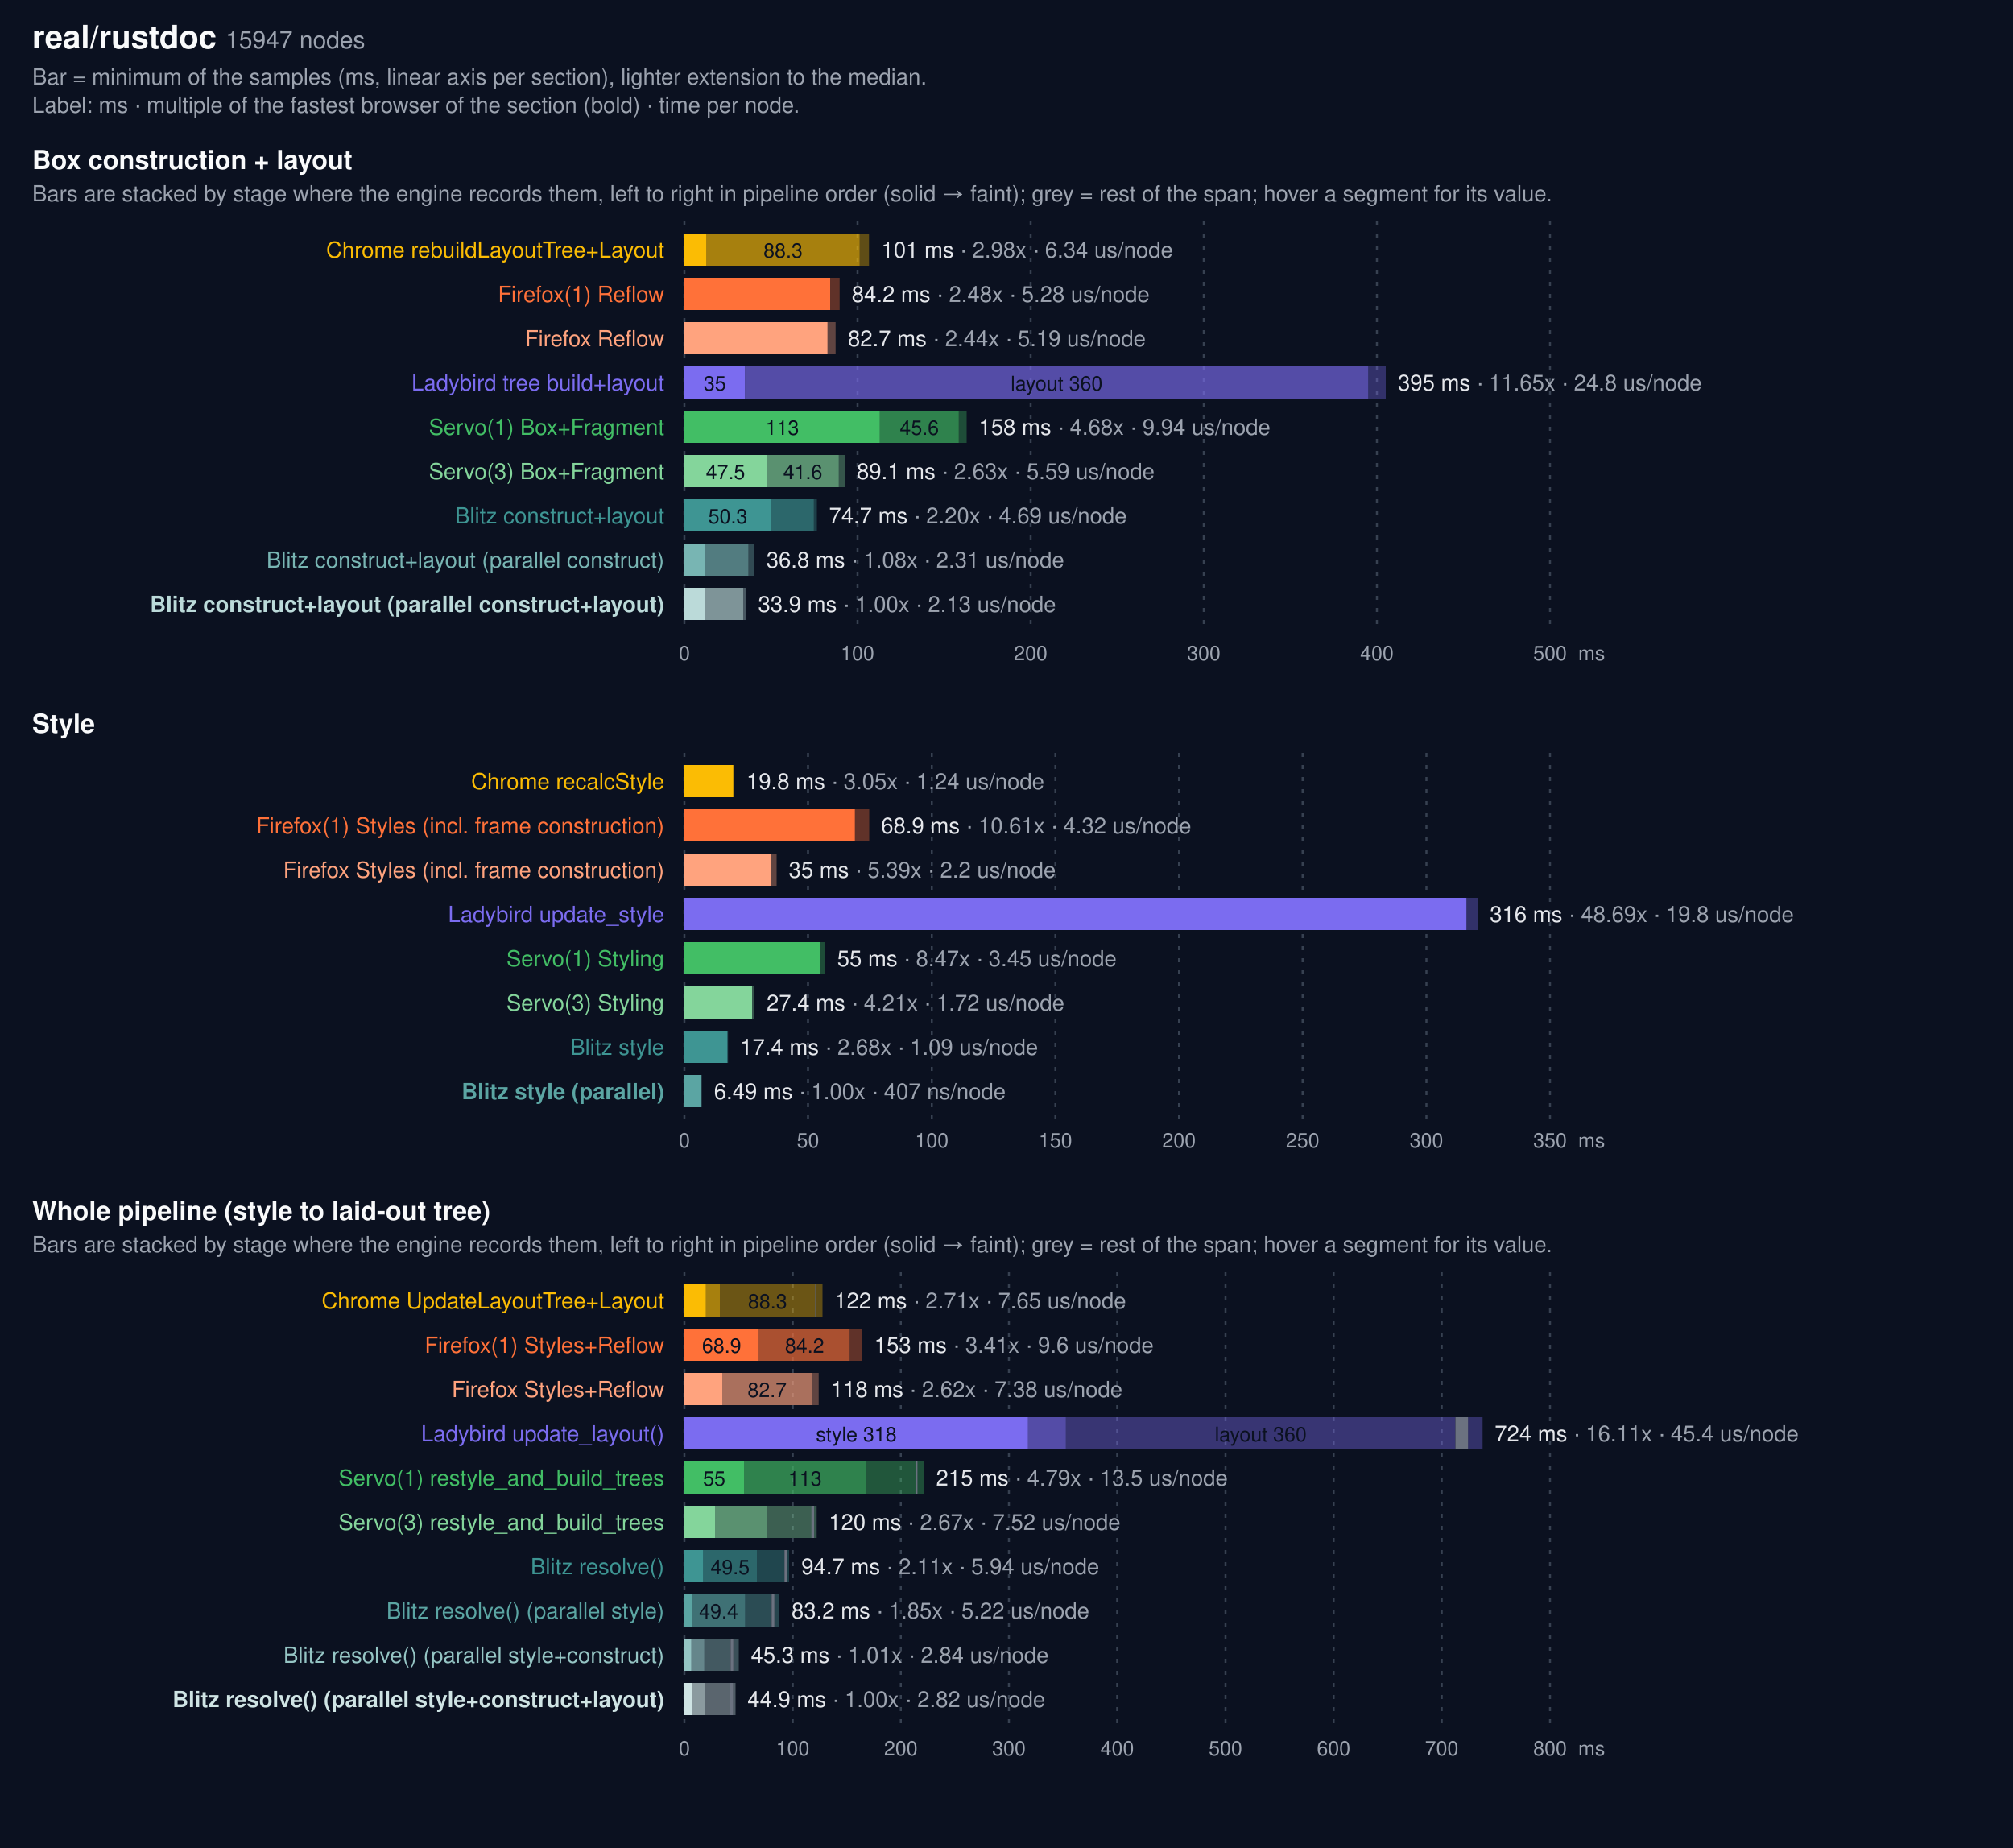
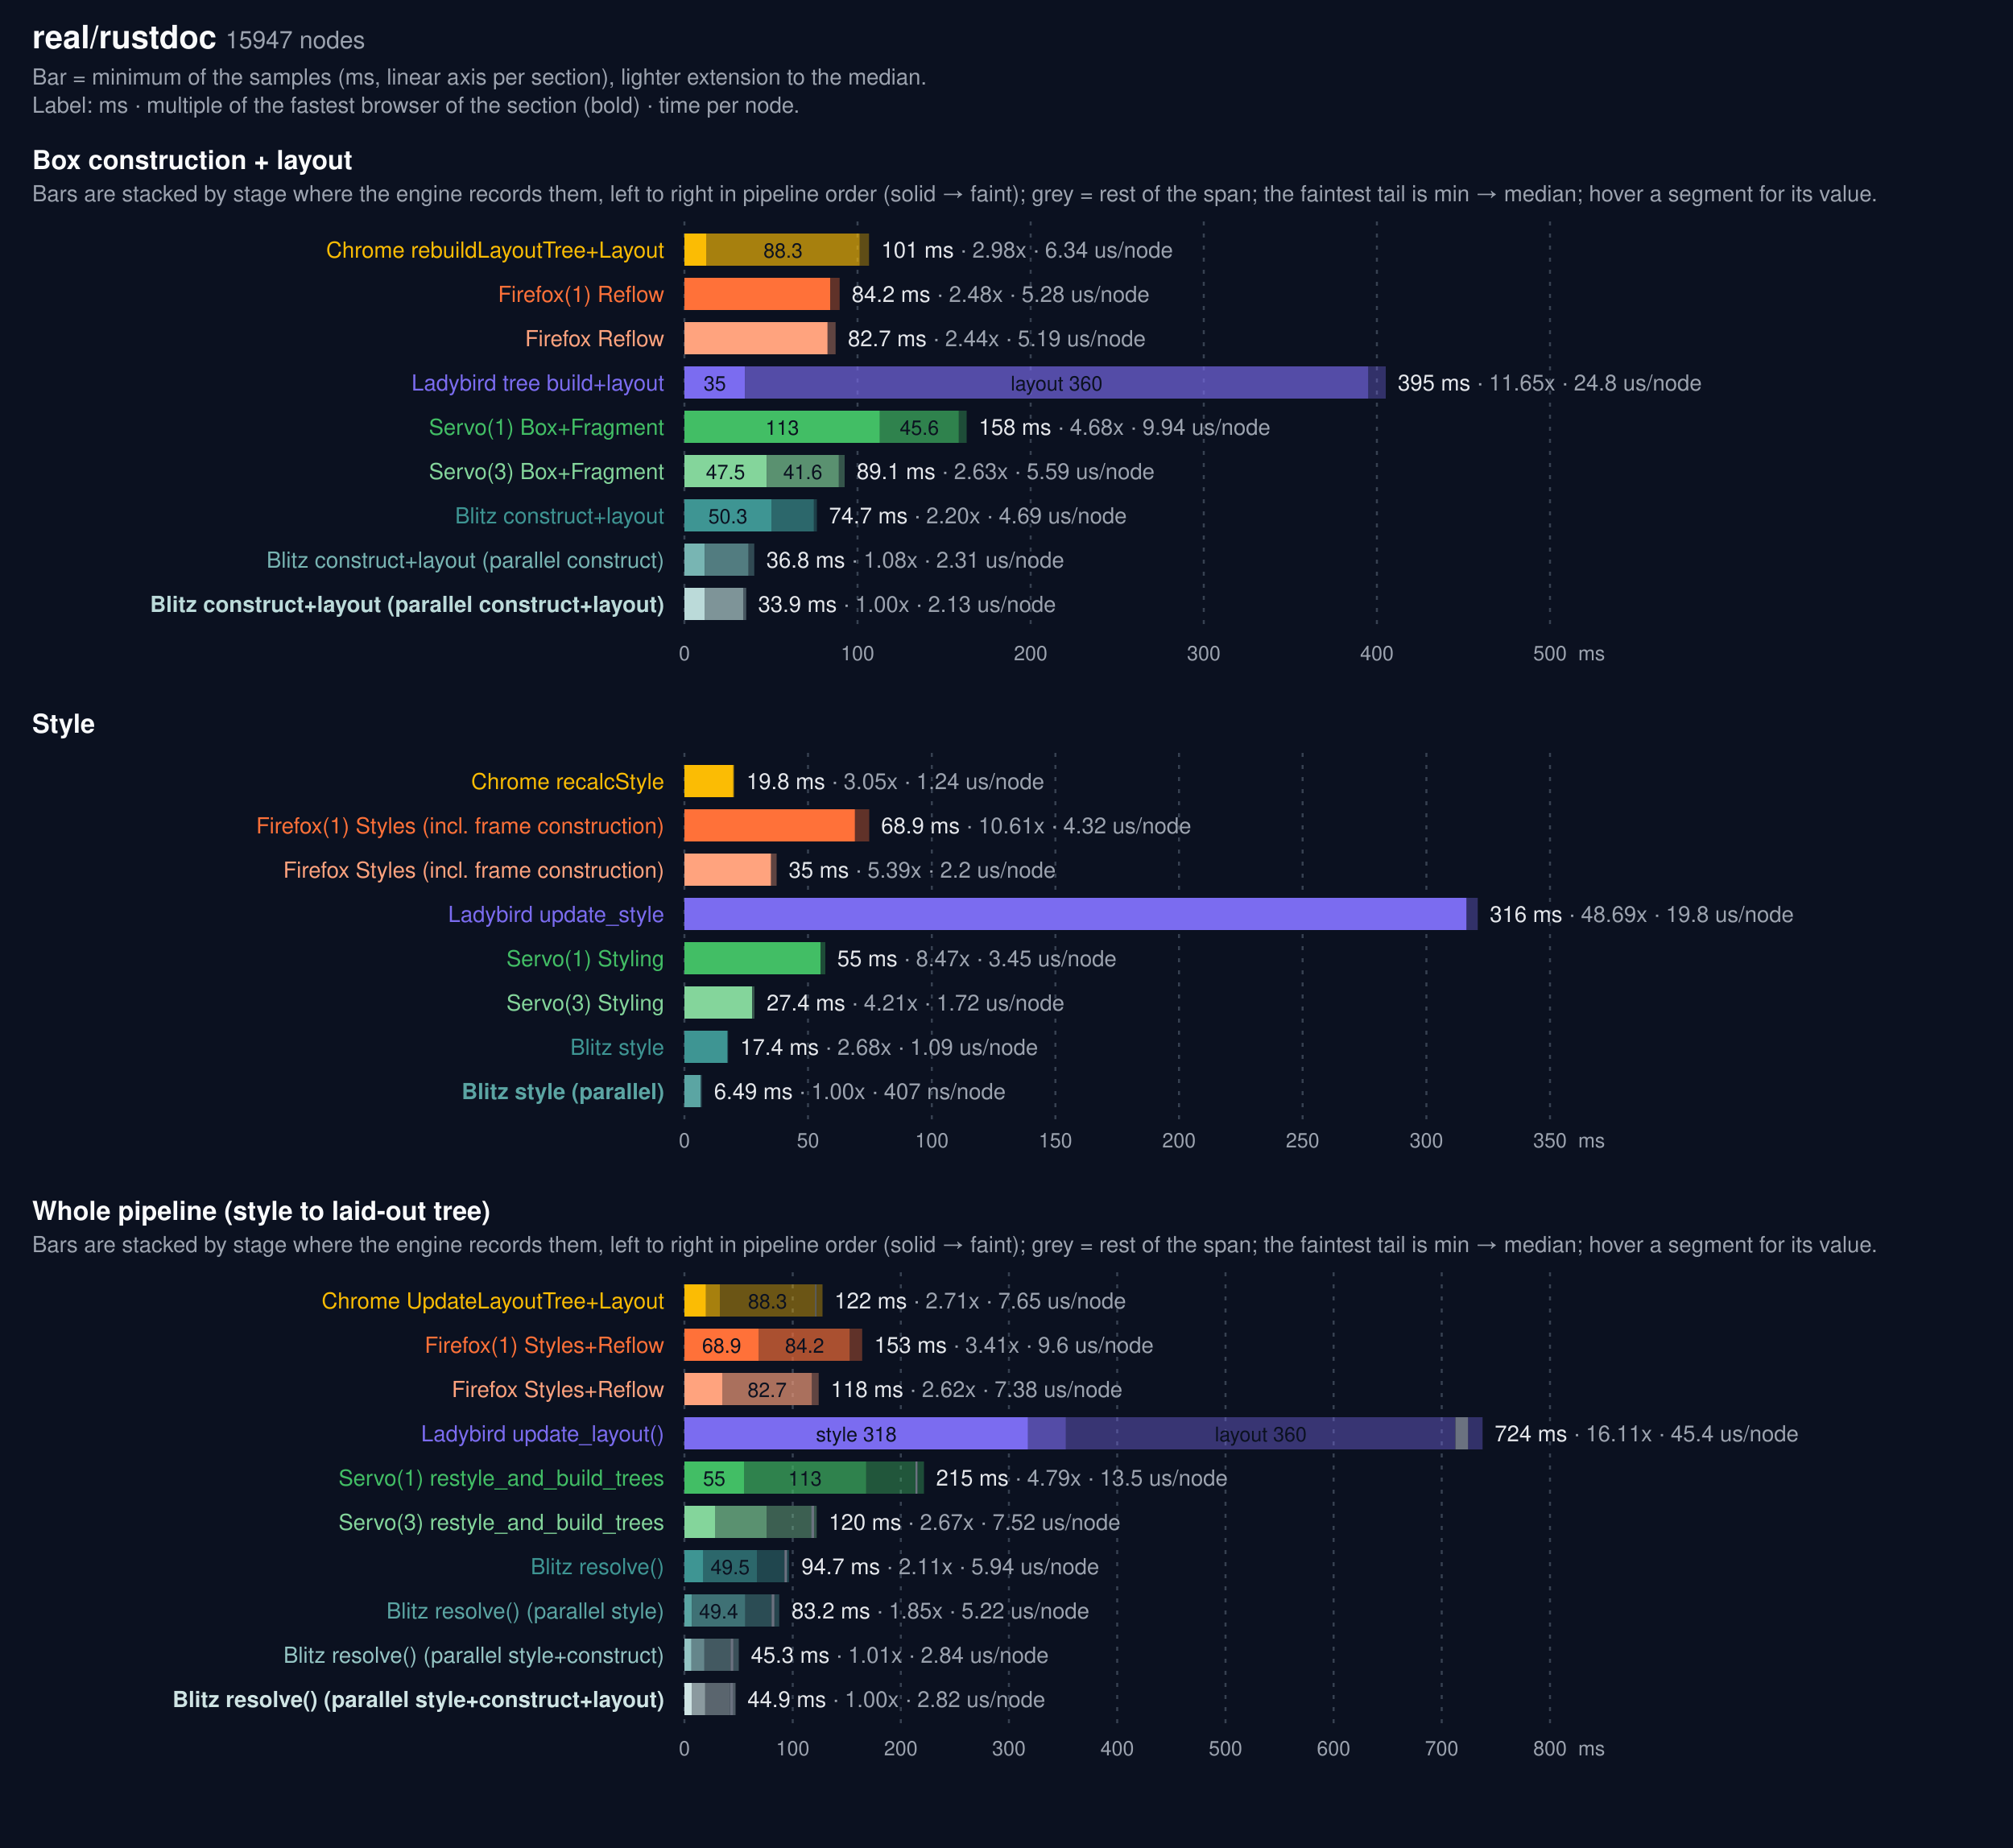
<svg xmlns="http://www.w3.org/2000/svg" width="1000" height="918" viewBox="0 0 1000 918" font-family="system-ui, -apple-system, Segoe UI, Helvetica, Arial, sans-serif">
  <rect width="1000" height="918" fill="#0b1120" />
  <text x="16" y="24" fill="#f9fafb" font-size="16" font-weight="600">real/rustdoc <tspan fill="#9ca3af" font-size="12" font-weight="400">15947 nodes</tspan>
  </text>
  <text x="16" y="42" fill="#9ca3af" font-size="11">Bar = minimum of the samples (ms, linear axis per section), lighter extension to the median.</text>
  <text x="16" y="56" fill="#9ca3af" font-size="11">Label: ms · multiple of the fastest browser of the section (bold) · time per node.</text>
  <text x="16" y="84" fill="#f9fafb" font-size="13" font-weight="600">Box construction + layout</text>
-   <text x="16" y="100" fill="#9ca3af" font-size="11">Bars are stacked by stage where the engine records them, left to right in pipeline order (solid → faint); grey = rest of the span; hover a segment for its value.</text>
+   <text x="16" y="100" fill="#9ca3af" font-size="11">Bars are stacked by stage where the engine records them, left to right in pipeline order (solid → faint); grey = rest of the span; the faintest tail is min → median; hover a segment for its value.</text>
  <line x1="340.0" x2="340.0" y1="110" y2="314" stroke="#374151" stroke-dasharray="2 4" />
  <text x="340.0" y="328" fill="#9ca3af" font-size="10" text-anchor="middle">0</text>
  <line x1="426.0" x2="426.0" y1="110" y2="314" stroke="#374151" stroke-dasharray="2 4" />
  <text x="426.0" y="328" fill="#9ca3af" font-size="10" text-anchor="middle">100</text>
  <line x1="512.0" x2="512.0" y1="110" y2="314" stroke="#374151" stroke-dasharray="2 4" />
  <text x="512.0" y="328" fill="#9ca3af" font-size="10" text-anchor="middle">200</text>
  <line x1="598.0" x2="598.0" y1="110" y2="314" stroke="#374151" stroke-dasharray="2 4" />
  <text x="598.0" y="328" fill="#9ca3af" font-size="10" text-anchor="middle">300</text>
  <line x1="684.0" x2="684.0" y1="110" y2="314" stroke="#374151" stroke-dasharray="2 4" />
  <text x="684.0" y="328" fill="#9ca3af" font-size="10" text-anchor="middle">400</text>
  <line x1="770.0" x2="770.0" y1="110" y2="314" stroke="#374151" stroke-dasharray="2 4" />
  <text x="770.0" y="328" fill="#9ca3af" font-size="10" text-anchor="middle">500</text>
  <text x="784" y="328" fill="#9ca3af" font-size="10">ms</text>
  <text x="330" y="128" fill="#FBBC04" font-size="11" text-anchor="end">Chrome rebuildLayoutTree+Layout</text>
  <rect x="340.0" y="116" width="11.0" height="16" fill="#FBBC04" opacity="1.0" />
  <rect x="351.0" y="116" width="76.0" height="16" fill="#FBBC04" opacity="0.65" />
  <text x="389.0" y="128" fill="#0b1120" font-size="10" text-anchor="middle">88.3</text>
  <rect x="426.9" y="116" width="4.8" height="16" fill="#FBBC04" opacity="0.35" />
  <text x="437.8" y="128" fill="#e5e7eb" font-size="11">101 ms <tspan fill="#9ca3af">· 2.98x · 6.34 us/node</tspan>
  </text>
  <text x="330" y="150" fill="#FF7139" font-size="11" text-anchor="end">Firefox(1) Reflow</text>
  <rect x="340" y="138" width="72.4" height="16" fill="#FF7139" />
  <rect x="412.4" y="138" width="4.7" height="16" fill="#FF7139" opacity="0.35" />
  <text x="423.1" y="150" fill="#e5e7eb" font-size="11">84.2 ms <tspan fill="#9ca3af">· 2.48x · 5.28 us/node</tspan>
  </text>
  <text x="330" y="172" fill="#ffa37e" font-size="11" text-anchor="end">Firefox Reflow</text>
  <rect x="340" y="160" width="71.1" height="16" fill="#ffa37e" />
  <rect x="411.1" y="160" width="4.0" height="16" fill="#ffa37e" opacity="0.35" />
  <text x="421.2" y="172" fill="#e5e7eb" font-size="11">82.7 ms <tspan fill="#9ca3af">· 2.44x · 5.19 us/node</tspan>
  </text>
  <text x="330" y="194" fill="#7B6CF0" font-size="11" text-anchor="end">Ladybird tree build+layout</text>
  <rect x="340.0" y="182" width="30.1" height="16" fill="#7B6CF0" opacity="1.0" />
  <text x="355.1" y="194" fill="#0b1120" font-size="10" text-anchor="middle">35</text>
  <rect x="370.1" y="182" width="309.6" height="16" fill="#7B6CF0" opacity="0.65" />
  <text x="524.9" y="194" fill="#0b1120" font-size="10" text-anchor="middle">layout 360</text>
  <rect x="679.7" y="182" width="8.7" height="16" fill="#7B6CF0" opacity="0.35" />
  <text x="694.4" y="194" fill="#e5e7eb" font-size="11">395 ms <tspan fill="#9ca3af">· 11.65x · 24.8 us/node</tspan>
  </text>
  <text x="330" y="216" fill="#42BE65" font-size="11" text-anchor="end">Servo(1) Box+Fragment</text>
  <rect x="340.0" y="204" width="97.1" height="16" fill="#42BE65" opacity="1.0" />
  <text x="388.6" y="216" fill="#0b1120" font-size="10" text-anchor="middle">113</text>
  <rect x="437.1" y="204" width="39.2" height="16" fill="#42BE65" opacity="0.65" />
  <text x="456.7" y="216" fill="#0b1120" font-size="10" text-anchor="middle">45.6</text>
  <rect x="476.3" y="204" width="3.9" height="16" fill="#42BE65" opacity="0.35" />
  <text x="486.2" y="216" fill="#e5e7eb" font-size="11">158 ms <tspan fill="#9ca3af">· 4.68x · 9.94 us/node</tspan>
  </text>
  <text x="330" y="238" fill="#84d59b" font-size="11" text-anchor="end">Servo(3) Box+Fragment</text>
  <rect x="340.0" y="226" width="40.9" height="16" fill="#84d59b" opacity="1.0" />
  <text x="360.4" y="238" fill="#0b1120" font-size="10" text-anchor="middle">47.5</text>
  <rect x="380.9" y="226" width="35.8" height="16" fill="#84d59b" opacity="0.65" />
  <text x="398.8" y="238" fill="#0b1120" font-size="10" text-anchor="middle">41.6</text>
  <rect x="416.7" y="226" width="2.9" height="16" fill="#84d59b" opacity="0.35" />
  <text x="425.6" y="238" fill="#e5e7eb" font-size="11">89.1 ms <tspan fill="#9ca3af">· 2.63x · 5.59 us/node</tspan>
  </text>
  <text x="330" y="260" fill="#3E9593" font-size="11" text-anchor="end">Blitz construct+layout</text>
  <rect x="340.0" y="248" width="43.2" height="16" fill="#3E9593" opacity="1.0" />
  <text x="361.6" y="260" fill="#0b1120" font-size="10" text-anchor="middle">50.3</text>
  <rect x="383.2" y="248" width="21.1" height="16" fill="#3E9593" opacity="0.65" />
  <rect x="404.3" y="248" width="1.5" height="16" fill="#3E9593" opacity="0.35" />
  <text x="411.8" y="260" fill="#e5e7eb" font-size="11">74.7 ms <tspan fill="#9ca3af">· 2.20x · 4.69 us/node</tspan>
  </text>
  <text x="330" y="282" fill="#78b5b3" font-size="11" text-anchor="end">Blitz construct+layout (parallel construct)</text>
  <rect x="340.0" y="270" width="10.1" height="16" fill="#78b5b3" opacity="1.0" />
  <rect x="350.1" y="270" width="21.6" height="16" fill="#78b5b3" opacity="0.65" />
  <rect x="371.6" y="270" width="3.1" height="16" fill="#78b5b3" opacity="0.35" />
  <text x="380.7" y="282" fill="#e5e7eb" font-size="11">36.8 ms <tspan fill="#9ca3af">· 1.08x · 2.31 us/node</tspan>
  </text>
  <text x="330" y="304" fill="#bbdad9" font-size="11" text-anchor="end" font-weight="700">Blitz construct+layout (parallel construct+layout)</text>
  <rect x="340.0" y="292" width="10.0" height="16" fill="#bbdad9" opacity="1.0" />
  <rect x="350.0" y="292" width="19.2" height="16" fill="#bbdad9" opacity="0.65" />
  <rect x="369.2" y="292" width="1.5" height="16" fill="#bbdad9" opacity="0.35" />
  <text x="376.6" y="304" fill="#e5e7eb" font-size="11">33.9 ms <tspan fill="#9ca3af">· 1.00x · 2.13 us/node</tspan>
  </text>
  <text x="16" y="364" fill="#f9fafb" font-size="13" font-weight="600">Style</text>
  <line x1="340.0" x2="340.0" y1="374" y2="556" stroke="#374151" stroke-dasharray="2 4" />
  <text x="340.0" y="570" fill="#9ca3af" font-size="10" text-anchor="middle">0</text>
  <line x1="401.4" x2="401.4" y1="374" y2="556" stroke="#374151" stroke-dasharray="2 4" />
  <text x="401.4" y="570" fill="#9ca3af" font-size="10" text-anchor="middle">50</text>
  <line x1="462.9" x2="462.9" y1="374" y2="556" stroke="#374151" stroke-dasharray="2 4" />
  <text x="462.9" y="570" fill="#9ca3af" font-size="10" text-anchor="middle">100</text>
  <line x1="524.3" x2="524.3" y1="374" y2="556" stroke="#374151" stroke-dasharray="2 4" />
  <text x="524.3" y="570" fill="#9ca3af" font-size="10" text-anchor="middle">150</text>
  <line x1="585.7" x2="585.7" y1="374" y2="556" stroke="#374151" stroke-dasharray="2 4" />
  <text x="585.7" y="570" fill="#9ca3af" font-size="10" text-anchor="middle">200</text>
  <line x1="647.1" x2="647.1" y1="374" y2="556" stroke="#374151" stroke-dasharray="2 4" />
  <text x="647.1" y="570" fill="#9ca3af" font-size="10" text-anchor="middle">250</text>
  <line x1="708.6" x2="708.6" y1="374" y2="556" stroke="#374151" stroke-dasharray="2 4" />
  <text x="708.6" y="570" fill="#9ca3af" font-size="10" text-anchor="middle">300</text>
  <line x1="770.0" x2="770.0" y1="374" y2="556" stroke="#374151" stroke-dasharray="2 4" />
  <text x="770.0" y="570" fill="#9ca3af" font-size="10" text-anchor="middle">350</text>
  <text x="784" y="570" fill="#9ca3af" font-size="10">ms</text>
  <text x="330" y="392" fill="#FBBC04" font-size="11" text-anchor="end">Chrome recalcStyle</text>
  <rect x="340" y="380" width="24.3" height="16" fill="#FBBC04" />
  <rect x="364.3" y="380" width="0.5" height="16" fill="#FBBC04" opacity="0.35" />
  <text x="370.8" y="392" fill="#e5e7eb" font-size="11">19.8 ms <tspan fill="#9ca3af">· 3.05x · 1.24 us/node</tspan>
  </text>
  <text x="330" y="414" fill="#FF7139" font-size="11" text-anchor="end">Firefox(1) Styles (incl. frame construction)</text>
  <rect x="340" y="402" width="84.7" height="16" fill="#FF7139" />
  <rect x="424.7" y="402" width="7.1" height="16" fill="#FF7139" opacity="0.35" />
  <text x="437.7" y="414" fill="#e5e7eb" font-size="11">68.9 ms <tspan fill="#9ca3af">· 10.61x · 4.32 us/node</tspan>
  </text>
  <text x="330" y="436" fill="#ffa37e" font-size="11" text-anchor="end">Firefox Styles (incl. frame construction)</text>
  <rect x="340" y="424" width="43.0" height="16" fill="#ffa37e" />
  <rect x="383.0" y="424" width="2.8" height="16" fill="#ffa37e" opacity="0.35" />
  <text x="391.8" y="436" fill="#e5e7eb" font-size="11">35 ms <tspan fill="#9ca3af">· 5.39x · 2.2 us/node</tspan>
  </text>
  <text x="330" y="458" fill="#7B6CF0" font-size="11" text-anchor="end">Ladybird update_style</text>
  <rect x="340" y="446" width="388.5" height="16" fill="#7B6CF0" />
  <rect x="728.5" y="446" width="5.6" height="16" fill="#7B6CF0" opacity="0.35" />
  <text x="740.1" y="458" fill="#e5e7eb" font-size="11">316 ms <tspan fill="#9ca3af">· 48.69x · 19.8 us/node</tspan>
  </text>
  <text x="330" y="480" fill="#42BE65" font-size="11" text-anchor="end">Servo(1) Styling</text>
  <rect x="340" y="468" width="67.6" height="16" fill="#42BE65" />
  <rect x="407.6" y="468" width="2.4" height="16" fill="#42BE65" opacity="0.35" />
  <text x="415.9" y="480" fill="#e5e7eb" font-size="11">55 ms <tspan fill="#9ca3af">· 8.47x · 3.45 us/node</tspan>
  </text>
  <text x="330" y="502" fill="#84d59b" font-size="11" text-anchor="end">Servo(3) Styling</text>
  <rect x="340" y="490" width="33.6" height="16" fill="#84d59b" />
  <rect x="373.6" y="490" width="1.2" height="16" fill="#84d59b" opacity="0.35" />
  <text x="380.8" y="502" fill="#e5e7eb" font-size="11">27.4 ms <tspan fill="#9ca3af">· 4.21x · 1.72 us/node</tspan>
  </text>
  <text x="330" y="524" fill="#3E9593" font-size="11" text-anchor="end">Blitz style</text>
  <rect x="340" y="512" width="21.4" height="16" fill="#3E9593" />
  <rect x="361.4" y="512" width="0.3" height="16" fill="#3E9593" opacity="0.35" />
  <text x="367.7" y="524" fill="#e5e7eb" font-size="11">17.4 ms <tspan fill="#9ca3af">· 2.68x · 1.09 us/node</tspan>
  </text>
  <text x="330" y="546" fill="#5ba5a3" font-size="11" text-anchor="end" font-weight="700">Blitz style (parallel)</text>
  <rect x="340" y="534" width="8.0" height="16" fill="#5ba5a3" />
  <rect x="348.0" y="534" width="0.7" height="16" fill="#5ba5a3" opacity="0.35" />
  <text x="354.7" y="546" fill="#e5e7eb" font-size="11">6.49 ms <tspan fill="#9ca3af">· 1.00x · 407 ns/node</tspan>
  </text>
  <text x="16" y="606" fill="#f9fafb" font-size="13" font-weight="600">Whole pipeline (style to laid-out tree)</text>
-   <text x="16" y="622" fill="#9ca3af" font-size="11">Bars are stacked by stage where the engine records them, left to right in pipeline order (solid → faint); grey = rest of the span; hover a segment for its value.</text>
+   <text x="16" y="622" fill="#9ca3af" font-size="11">Bars are stacked by stage where the engine records them, left to right in pipeline order (solid → faint); grey = rest of the span; the faintest tail is min → median; hover a segment for its value.</text>
  <line x1="340.0" x2="340.0" y1="632" y2="858" stroke="#374151" stroke-dasharray="2 4" />
  <text x="340.0" y="872" fill="#9ca3af" font-size="10" text-anchor="middle">0</text>
  <line x1="393.8" x2="393.8" y1="632" y2="858" stroke="#374151" stroke-dasharray="2 4" />
  <text x="393.8" y="872" fill="#9ca3af" font-size="10" text-anchor="middle">100</text>
  <line x1="447.5" x2="447.5" y1="632" y2="858" stroke="#374151" stroke-dasharray="2 4" />
  <text x="447.5" y="872" fill="#9ca3af" font-size="10" text-anchor="middle">200</text>
  <line x1="501.2" x2="501.2" y1="632" y2="858" stroke="#374151" stroke-dasharray="2 4" />
  <text x="501.2" y="872" fill="#9ca3af" font-size="10" text-anchor="middle">300</text>
  <line x1="555.0" x2="555.0" y1="632" y2="858" stroke="#374151" stroke-dasharray="2 4" />
  <text x="555.0" y="872" fill="#9ca3af" font-size="10" text-anchor="middle">400</text>
  <line x1="608.8" x2="608.8" y1="632" y2="858" stroke="#374151" stroke-dasharray="2 4" />
  <text x="608.8" y="872" fill="#9ca3af" font-size="10" text-anchor="middle">500</text>
  <line x1="662.5" x2="662.5" y1="632" y2="858" stroke="#374151" stroke-dasharray="2 4" />
  <text x="662.5" y="872" fill="#9ca3af" font-size="10" text-anchor="middle">600</text>
  <line x1="716.2" x2="716.2" y1="632" y2="858" stroke="#374151" stroke-dasharray="2 4" />
  <text x="716.2" y="872" fill="#9ca3af" font-size="10" text-anchor="middle">700</text>
  <line x1="770.0" x2="770.0" y1="632" y2="858" stroke="#374151" stroke-dasharray="2 4" />
  <text x="770.0" y="872" fill="#9ca3af" font-size="10" text-anchor="middle">800</text>
  <text x="784" y="872" fill="#9ca3af" font-size="10">ms</text>
  <text x="330" y="650" fill="#FBBC04" font-size="11" text-anchor="end">Chrome UpdateLayoutTree+Layout</text>
  <rect x="340.0" y="638" width="10.7" height="16" fill="#FBBC04" opacity="1.0" />
  <rect x="350.7" y="638" width="6.9" height="16" fill="#FBBC04" opacity="0.65" />
  <rect x="357.6" y="638" width="47.5" height="16" fill="#FBBC04" opacity="0.4" />
  <text x="381.3" y="650" fill="#0b1120" font-size="10" text-anchor="middle">88.3</text>
  <rect x="405.0" y="638" width="0.5" height="16" fill="#6b7280" opacity="1.0" />
  <rect x="405.6" y="638" width="3.0" height="16" fill="#FBBC04" opacity="0.35" />
  <text x="414.5" y="650" fill="#e5e7eb" font-size="11">122 ms <tspan fill="#9ca3af">· 2.71x · 7.65 us/node</tspan>
  </text>
  <text x="330" y="672" fill="#FF7139" font-size="11" text-anchor="end">Firefox(1) Styles+Reflow</text>
  <rect x="340.0" y="660" width="37.0" height="16" fill="#FF7139" opacity="1.0" />
  <text x="358.5" y="672" fill="#0b1120" font-size="10" text-anchor="middle">68.9</text>
  <rect x="377.0" y="660" width="45.2" height="16" fill="#FF7139" opacity="0.65" />
  <text x="399.7" y="672" fill="#0b1120" font-size="10" text-anchor="middle">84.2</text>
  <rect x="422.3" y="660" width="6.0" height="16" fill="#FF7139" opacity="0.35" />
  <text x="434.3" y="672" fill="#e5e7eb" font-size="11">153 ms <tspan fill="#9ca3af">· 3.41x · 9.6 us/node</tspan>
  </text>
  <text x="330" y="694" fill="#ffa37e" font-size="11" text-anchor="end">Firefox Styles+Reflow</text>
  <rect x="340.0" y="682" width="18.8" height="16" fill="#ffa37e" opacity="1.0" />
  <rect x="358.8" y="682" width="44.5" height="16" fill="#ffa37e" opacity="0.65" />
  <text x="381.1" y="694" fill="#0b1120" font-size="10" text-anchor="middle">82.7</text>
  <rect x="403.3" y="682" width="3.4" height="16" fill="#ffa37e" opacity="0.35" />
  <text x="412.7" y="694" fill="#e5e7eb" font-size="11">118 ms <tspan fill="#9ca3af">· 2.62x · 7.38 us/node</tspan>
  </text>
  <text x="330" y="716" fill="#7B6CF0" font-size="11" text-anchor="end">Ladybird update_layout()</text>
  <rect x="340.0" y="704" width="170.7" height="16" fill="#7B6CF0" opacity="1.0" />
  <text x="425.4" y="716" fill="#0b1120" font-size="10" text-anchor="middle">style 318</text>
  <rect x="510.7" y="704" width="18.8" height="16" fill="#7B6CF0" opacity="0.65" />
  <rect x="529.5" y="704" width="193.5" height="16" fill="#7B6CF0" opacity="0.4" />
  <text x="626.3" y="716" fill="#0b1120" font-size="10" text-anchor="middle">layout 360</text>
  <rect x="723.0" y="704" width="6.3" height="16" fill="#6b7280" opacity="1.0" />
  <rect x="729.3" y="704" width="7.2" height="16" fill="#7B6CF0" opacity="0.35" />
  <text x="742.5" y="716" fill="#e5e7eb" font-size="11">724 ms <tspan fill="#9ca3af">· 16.11x · 45.4 us/node</tspan>
  </text>
  <text x="330" y="738" fill="#42BE65" font-size="11" text-anchor="end">Servo(1) restyle_and_build_trees</text>
  <rect x="340.0" y="726" width="29.6" height="16" fill="#42BE65" opacity="1.0" />
  <text x="354.8" y="738" fill="#0b1120" font-size="10" text-anchor="middle">55</text>
  <rect x="369.6" y="726" width="60.7" height="16" fill="#42BE65" opacity="0.65" />
  <text x="399.9" y="738" fill="#0b1120" font-size="10" text-anchor="middle">113</text>
  <rect x="430.3" y="726" width="24.5" height="16" fill="#42BE65" opacity="0.4" />
  <rect x="454.8" y="726" width="1.0" height="16" fill="#6b7280" opacity="1.0" />
  <rect x="455.8" y="726" width="3.2" height="16" fill="#42BE65" opacity="0.35" />
  <text x="465.0" y="738" fill="#e5e7eb" font-size="11">215 ms <tspan fill="#9ca3af">· 4.79x · 13.5 us/node</tspan>
  </text>
  <text x="330" y="760" fill="#84d59b" font-size="11" text-anchor="end">Servo(3) restyle_and_build_trees</text>
  <rect x="340.0" y="748" width="15.2" height="16" fill="#84d59b" opacity="1.0" />
  <rect x="355.2" y="748" width="25.6" height="16" fill="#84d59b" opacity="0.65" />
  <rect x="380.8" y="748" width="22.4" height="16" fill="#84d59b" opacity="0.4" />
  <rect x="403.1" y="748" width="1.3" height="16" fill="#6b7280" opacity="1.0" />
  <rect x="404.4" y="748" width="1.3" height="16" fill="#84d59b" opacity="0.35" />
  <text x="411.7" y="760" fill="#e5e7eb" font-size="11">120 ms <tspan fill="#9ca3af">· 2.67x · 7.52 us/node</tspan>
  </text>
  <text x="330" y="782" fill="#3E9593" font-size="11" text-anchor="end">Blitz resolve()</text>
  <rect x="340.0" y="770" width="9.4" height="16" fill="#3E9593" opacity="1.0" />
  <rect x="349.4" y="770" width="26.6" height="16" fill="#3E9593" opacity="0.65" />
  <text x="362.7" y="782" fill="#0b1120" font-size="10" text-anchor="middle">49.5</text>
  <rect x="376.0" y="770" width="13.7" height="16" fill="#3E9593" opacity="0.4" />
  <rect x="389.7" y="770" width="1.3" height="16" fill="#6b7280" opacity="1.0" />
  <rect x="390.9" y="770" width="1.1" height="16" fill="#3E9593" opacity="0.35" />
  <text x="398.1" y="782" fill="#e5e7eb" font-size="11">94.7 ms <tspan fill="#9ca3af">· 2.11x · 5.94 us/node</tspan>
  </text>
  <text x="330" y="804" fill="#5ba5a3" font-size="11" text-anchor="end">Blitz resolve() (parallel style)</text>
  <rect x="340.0" y="792" width="3.7" height="16" fill="#5ba5a3" opacity="1.0" />
  <rect x="343.7" y="792" width="26.5" height="16" fill="#5ba5a3" opacity="0.65" />
  <text x="357.0" y="804" fill="#0b1120" font-size="10" text-anchor="middle">49.4</text>
  <rect x="370.2" y="792" width="13.1" height="16" fill="#5ba5a3" opacity="0.4" />
  <rect x="383.3" y="792" width="1.4" height="16" fill="#6b7280" opacity="1.0" />
  <rect x="384.7" y="792" width="2.4" height="16" fill="#5ba5a3" opacity="0.35" />
  <text x="393.2" y="804" fill="#e5e7eb" font-size="11">83.2 ms <tspan fill="#9ca3af">· 1.85x · 5.22 us/node</tspan>
  </text>
  <text x="330" y="826" fill="#95c5c4" font-size="11" text-anchor="end">Blitz resolve() (parallel style+construct)</text>
  <rect x="340.0" y="814" width="3.5" height="16" fill="#95c5c4" opacity="1.0" />
  <rect x="343.5" y="814" width="6.4" height="16" fill="#95c5c4" opacity="0.65" />
  <rect x="349.9" y="814" width="13.0" height="16" fill="#95c5c4" opacity="0.4" />
  <rect x="362.9" y="814" width="1.4" height="16" fill="#6b7280" opacity="1.0" />
  <rect x="364.3" y="814" width="2.7" height="16" fill="#95c5c4" opacity="0.35" />
  <text x="373.0" y="826" fill="#e5e7eb" font-size="11">45.3 ms <tspan fill="#9ca3af">· 1.01x · 2.84 us/node</tspan>
  </text>
  <text x="330" y="848" fill="#cfe4e4" font-size="11" text-anchor="end" font-weight="700">Blitz resolve() (parallel style+construct+layout)</text>
  <rect x="340.0" y="836" width="3.6" height="16" fill="#cfe4e4" opacity="1.0" />
  <rect x="343.6" y="836" width="6.7" height="16" fill="#cfe4e4" opacity="0.65" />
  <rect x="350.3" y="836" width="12.4" height="16" fill="#cfe4e4" opacity="0.4" />
  <rect x="362.7" y="836" width="1.5" height="16" fill="#6b7280" opacity="1.0" />
  <rect x="364.2" y="836" width="1.2" height="16" fill="#cfe4e4" opacity="0.35" />
  <text x="371.3" y="848" fill="#e5e7eb" font-size="11">44.9 ms <tspan fill="#9ca3af">· 1.00x · 2.82 us/node</tspan>
  </text>
</svg>
